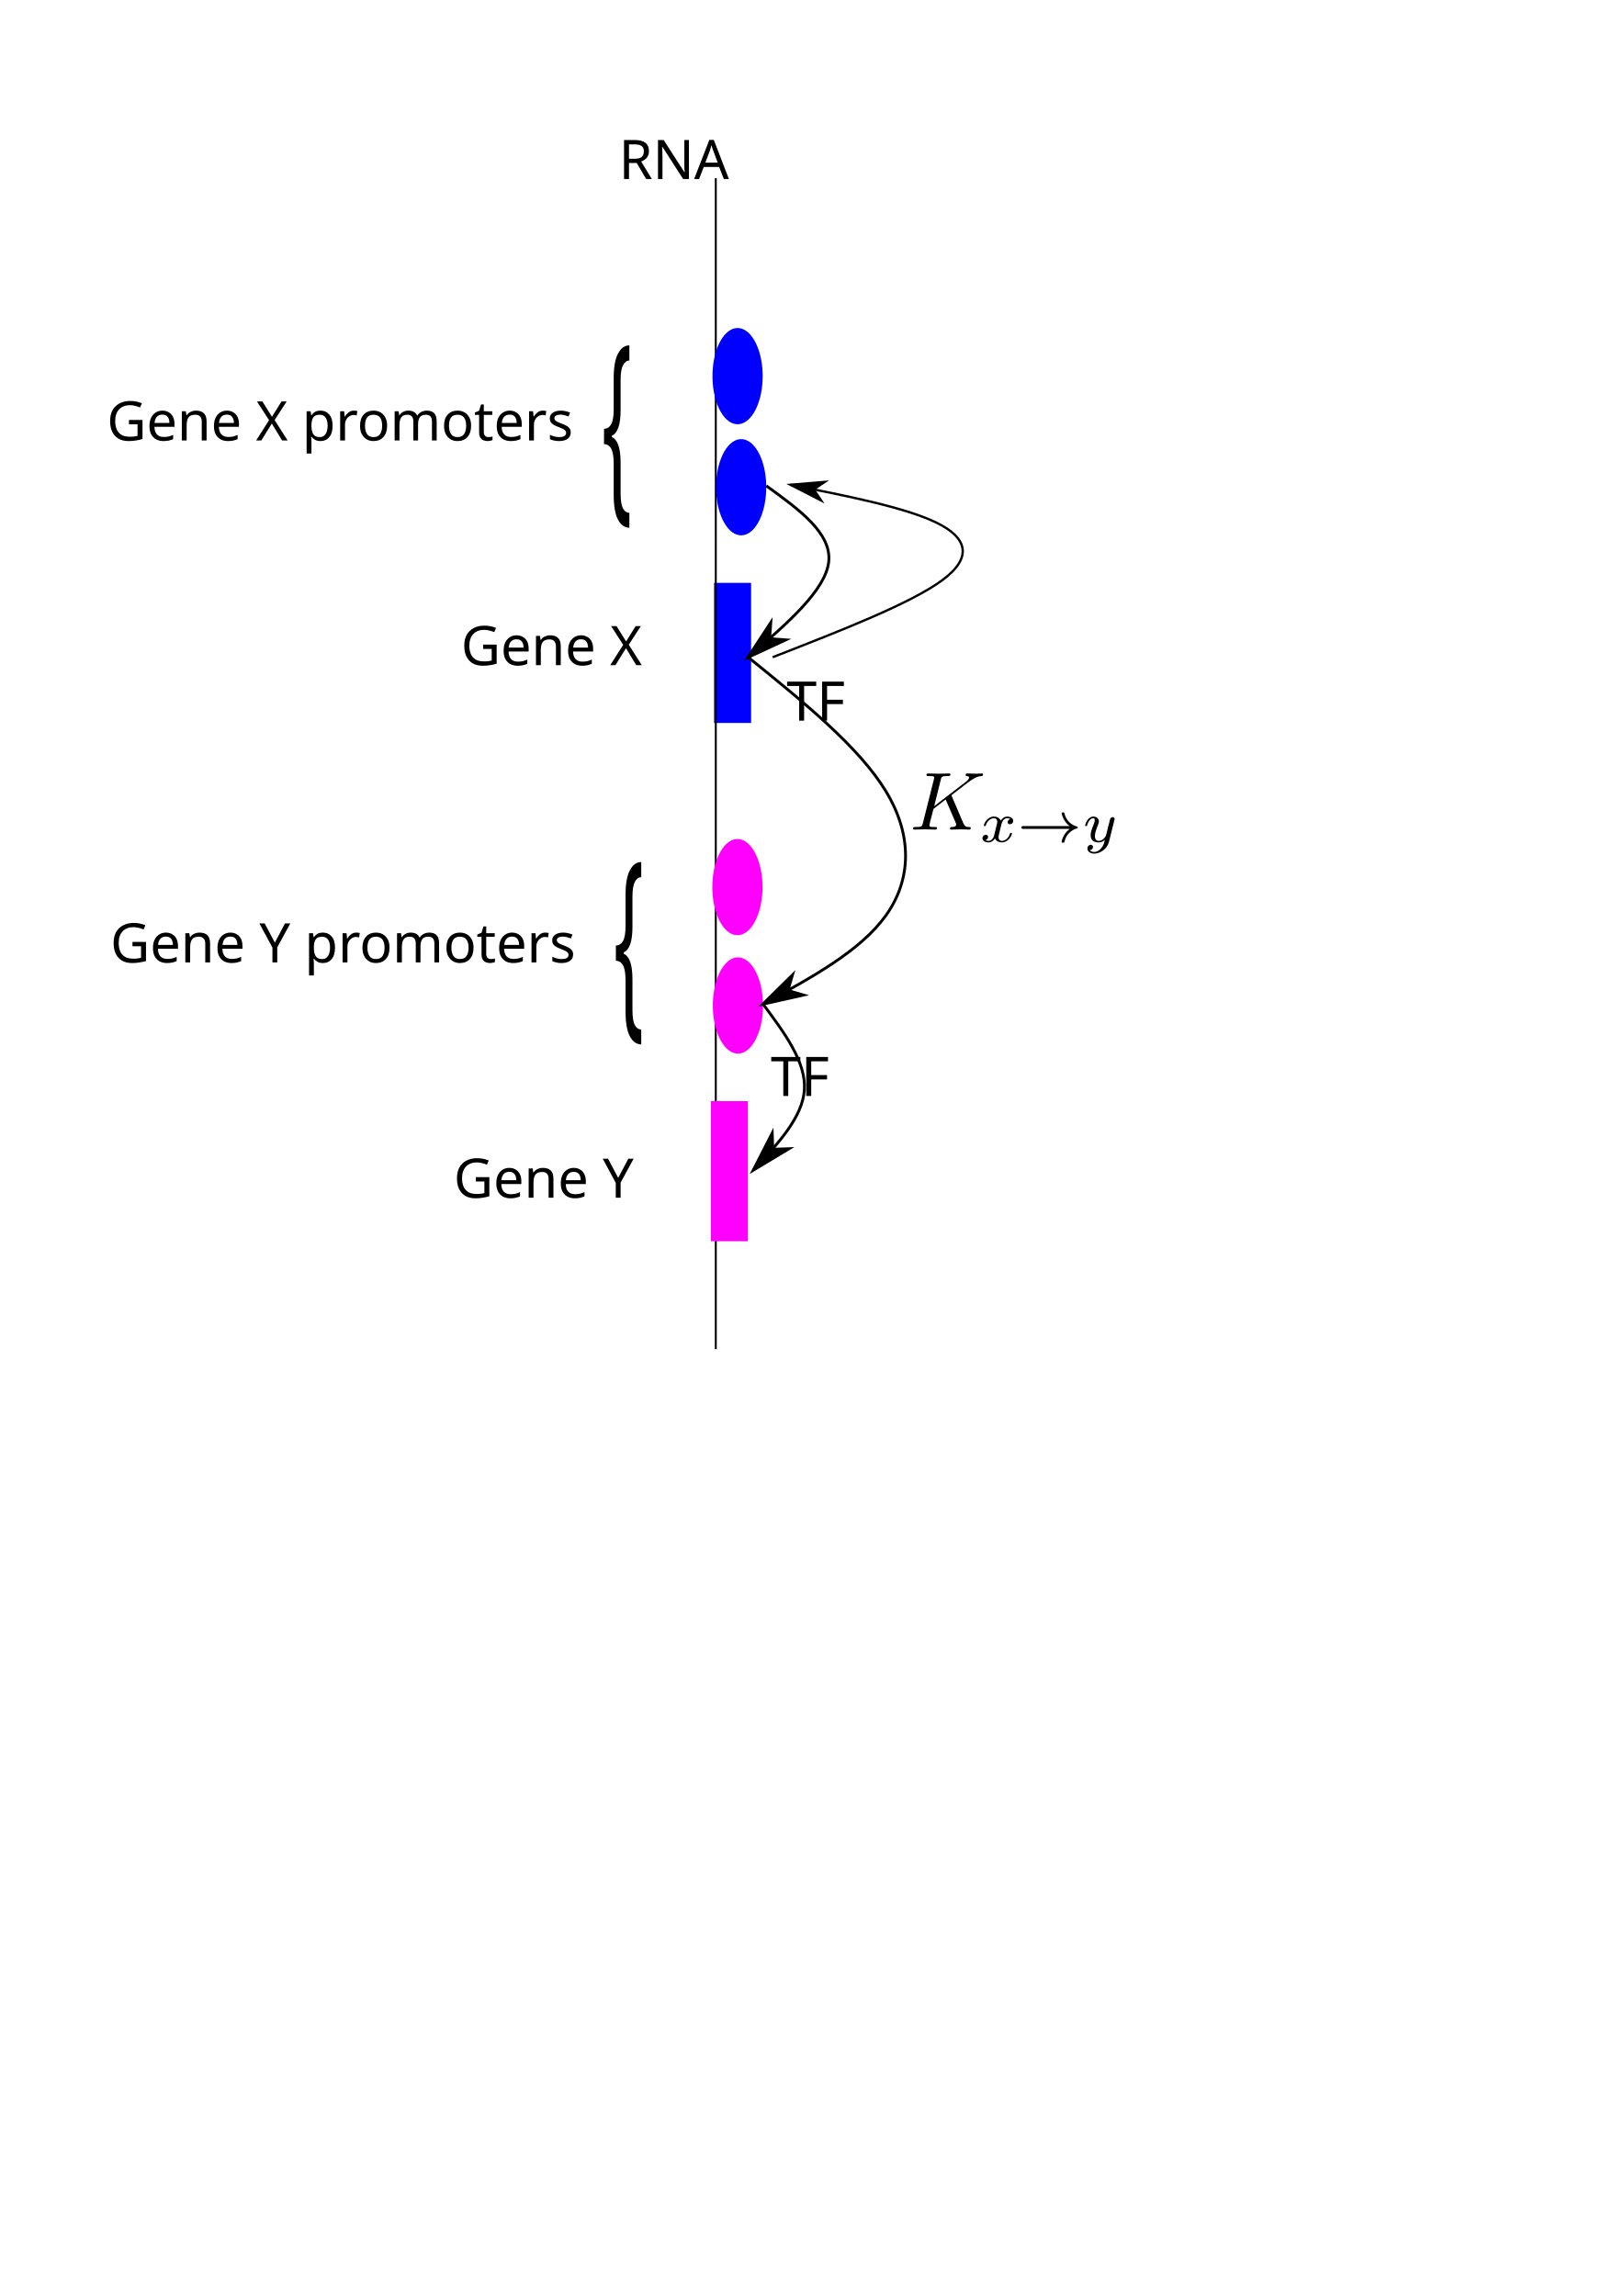
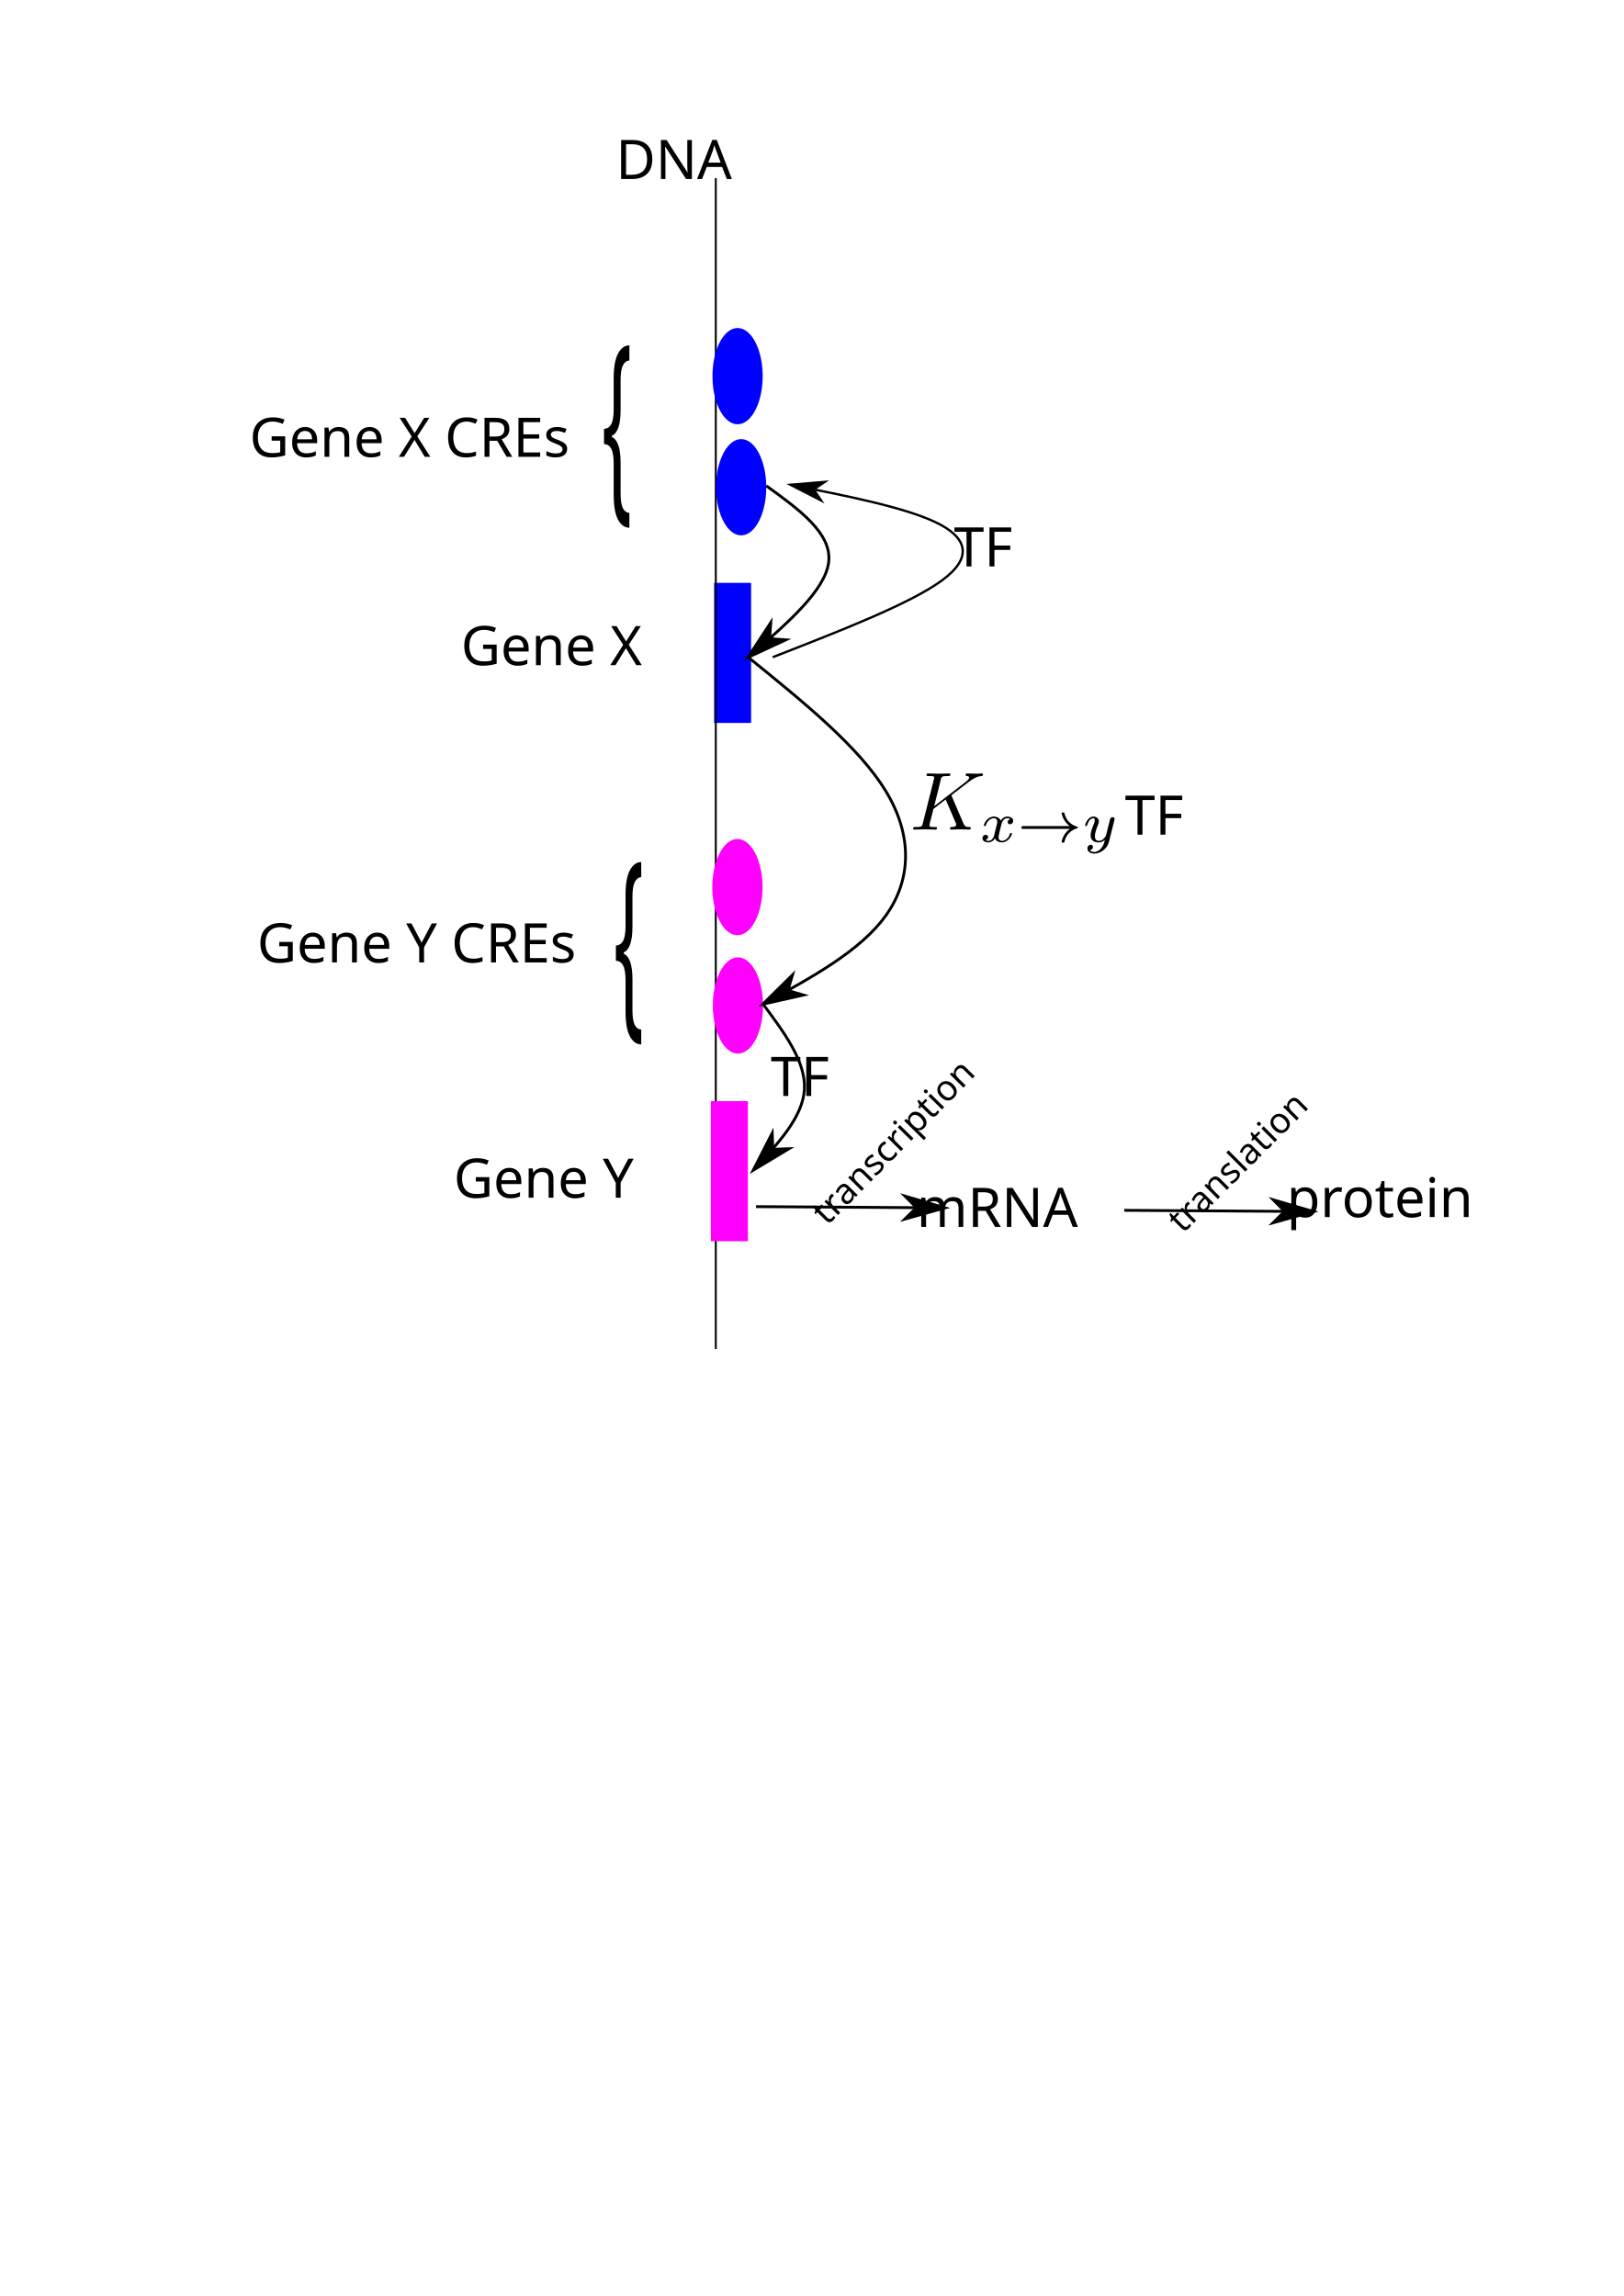
<svg xmlns="http://www.w3.org/2000/svg" xmlns:xlink="http://www.w3.org/1999/xlink" width="210mm" height="297mm" viewBox="0 0 210 297" version="1.1" id="svg8">
  <defs id="defs2">
+     <marker orient="auto" refY="0.0" refX="0.0" id="marker5015" style="overflow:visible;">
+       <path id="path5013" d="M 0.0,0.0 L 5.0,-5.0 L -12.5,0.0 L 5.0,5.0 L 0.0,0.0 z " style="fill-rule:evenodd;stroke:#000000;stroke-width:1pt;stroke-opacity:1;fill:#000000;fill-opacity:1" transform="scale(0.8) rotate(180) translate(12.5,0)" />
+     </marker>
+     <marker orient="auto" refY="0.0" refX="0.0" id="marker4997" style="overflow:visible;">
+       <path id="path4995" d="M 0.0,0.0 L 5.0,-5.0 L -12.5,0.0 L 5.0,5.0 L 0.0,0.0 z " style="fill-rule:evenodd;stroke:#000000;stroke-width:1pt;stroke-opacity:1;fill:#000000;fill-opacity:1" transform="scale(0.8) rotate(180) translate(12.5,0)" />
+     </marker>
+     <marker orient="auto" refY="0.0" refX="0.0" id="marker4987" style="overflow:visible;">
+       <path id="path4727" d="M 0.0,0.0 L 5.0,-5.0 L -12.5,0.0 L 5.0,5.0 L 0.0,0.0 z " style="fill-rule:evenodd;stroke:#000000;stroke-width:1pt;stroke-opacity:1;fill:#000000;fill-opacity:1" transform="scale(0.8) rotate(180) translate(12.5,0)" />
+     </marker>
    <marker style="overflow:visible" id="marker2449" refX="0.0" refY="0.0" orient="auto">
      <path transform="scale(0.8) translate(12.5,0)" style="fill-rule:evenodd;stroke:#000000;stroke-width:1pt;stroke-opacity:1;fill:#000000;fill-opacity:1" d="M 0.0,0.0 L 5.0,-5.0 L -12.5,0.0 L 5.0,5.0 L 0.0,0.0 z " id="path2447" />
    </marker>
    <marker orient="auto" refY="0.0" refX="0.0" id="Arrow1Lstart" style="overflow:visible">
      <path id="path972" d="M 0.0,0.0 L 5.0,-5.0 L -12.5,0.0 L 5.0,5.0 L 0.0,0.0 z " style="fill-rule:evenodd;stroke:#000000;stroke-width:1pt;stroke-opacity:1;fill:#000000;fill-opacity:1" transform="scale(0.8) translate(12.5,0)" />
    </marker>
    <marker orient="auto" refY="0.0" refX="0.0" id="marker2263" style="overflow:visible;">
      <path id="path2261" d="M 0.0,0.0 L 5.0,-5.0 L -12.5,0.0 L 5.0,5.0 L 0.0,0.0 z " style="fill-rule:evenodd;stroke:#000000;stroke-width:1pt;stroke-opacity:1;fill:#000000;fill-opacity:1" transform="scale(0.8) rotate(180) translate(12.5,0)" />
    </marker>
    <marker style="overflow:visible;" id="marker2049" refX="0.0" refY="0.0" orient="auto">
      <path transform="scale(0.8) rotate(180) translate(12.5,0)" style="fill-rule:evenodd;stroke:#000000;stroke-width:1pt;stroke-opacity:1;fill:#000000;fill-opacity:1" d="M 0.0,0.0 L 5.0,-5.0 L -12.5,0.0 L 5.0,5.0 L 0.0,0.0 z " id="path2047" />
    </marker>
    <marker orient="auto" refY="0.0" refX="0.0" id="Arrow1Lend" style="overflow:visible;">
      <path id="path975" d="M 0.0,0.0 L 5.0,-5.0 L -12.5,0.0 L 5.0,5.0 L 0.0,0.0 z " style="fill-rule:evenodd;stroke:#000000;stroke-width:1pt;stroke-opacity:1;fill:#000000;fill-opacity:1" transform="scale(0.8) rotate(180) translate(12.5,0)" />
    </marker>
    <g id="g1860">
      <symbol style="overflow:visible" id="lx-text1831-glyph0-0" overflow="visible">
        <path id="path1839" d="" style="stroke:none" />
      </symbol>
      <symbol style="overflow:visible" id="lx-text1831-glyph0-1" overflow="visible">
        <path id="path1842" d="M 5.078,-4.031 C 5.062,-4.062 5.031,-4.141 5.031,-4.172 c 0,0 0.172,-0.141 0.281,-0.219 l 1.75,-1.344 C 8,-6.438 8.391,-6.469 8.688,-6.5 8.766,-6.516 8.859,-6.516 8.859,-6.703 8.859,-6.734 8.828,-6.812 8.75,-6.812 c -0.219,0 -0.469,0.031 -0.703,0.031 -0.359,0 -0.75,-0.031 -1.109,-0.031 -0.062,0 -0.188,0 -0.188,0.203 0,0.062 0.047,0.094 0.125,0.109 0.219,0.016 0.297,0.062 0.297,0.203 0,0.188 -0.297,0.422 -0.359,0.469 L 2.938,-2.844 3.734,-6.047 C 3.812,-6.406 3.844,-6.5 4.562,-6.5 c 0.25,0 0.344,0 0.344,-0.203 0,-0.078 -0.078,-0.109 -0.141,-0.109 -0.281,0 -1,0.031 -1.281,0.031 C 3.203,-6.781 2.5,-6.812 2.203,-6.812 2.141,-6.812 2,-6.812 2,-6.625 2,-6.5 2.094,-6.5 2.297,-6.5 c 0.125,0 0.312,0.016 0.422,0.016 0.156,0.031 0.219,0.047 0.219,0.172 0,0.031 0,0.062 -0.031,0.188 L 1.562,-0.781 c -0.094,0.391 -0.109,0.469 -0.906,0.469 -0.172,0 -0.281,0 -0.281,0.188 C 0.375,0 0.5,0 0.531,0 0.812,0 1.516,-0.031 1.797,-0.031 2,-0.031 2.219,-0.016 2.438,-0.016 2.656,-0.016 2.875,0 3.078,0 3.156,0 3.281,0 3.281,-0.203 3.281,-0.312 3.188,-0.312 3,-0.312 c -0.375,0 -0.641,0 -0.641,-0.172 0,-0.078 0.047,-0.297 0.078,-0.438 C 2.578,-1.453 2.719,-1.969 2.844,-2.5 l 1.484,-1.156 1.156,2.688 c 0.125,0.266 0.125,0.297 0.125,0.344 0,0.312 -0.438,0.312 -0.531,0.312 -0.109,0 -0.219,0 -0.219,0.203 C 4.859,0 4.984,0 5,0 5.406,0 5.828,-0.031 6.219,-0.031 6.438,-0.031 6.984,0 7.203,0 7.25,0 7.375,0 7.375,-0.203 7.375,-0.312 7.266,-0.312 7.172,-0.312 c -0.406,0 -0.531,-0.094 -0.688,-0.438 z m 0,0" style="stroke:none" />
      </symbol>
      <symbol style="overflow:visible" id="lx-text1831-glyph1-0" overflow="visible">
        <path id="path1845" d="" style="stroke:none" />
      </symbol>
      <symbol style="overflow:visible" id="lx-text1831-glyph1-1" overflow="visible">
        <path id="path1848" d="M 1.734,-0.734 C 1.672,-0.5 1.438,-0.125 1.078,-0.125 c -0.016,0 -0.234,0 -0.375,-0.094 0.281,-0.094 0.312,-0.344 0.312,-0.391 0,-0.156 -0.125,-0.25 -0.281,-0.25 -0.203,0 -0.406,0.156 -0.406,0.422 0,0.344 0.391,0.5 0.734,0.5 0.328,0 0.609,-0.188 0.781,-0.484 C 2.016,-0.062 2.391,0.062 2.672,0.062 c 0.812,0 1.234,-0.859 1.234,-1.062 0,-0.094 -0.094,-0.094 -0.109,-0.094 -0.109,0 -0.109,0.047 -0.141,0.125 -0.141,0.484 -0.562,0.844 -0.953,0.844 -0.281,0 -0.422,-0.188 -0.422,-0.453 0,-0.188 0.172,-0.812 0.359,-1.594 C 2.781,-2.703 3.094,-2.875 3.328,-2.875 c 0.016,0 0.219,0 0.375,0.094 -0.219,0.062 -0.312,0.266 -0.312,0.391 0,0.141 0.125,0.25 0.281,0.25 0.156,0 0.391,-0.125 0.391,-0.422 0,-0.391 -0.453,-0.516 -0.719,-0.516 -0.359,0 -0.641,0.234 -0.781,0.5 -0.125,-0.281 -0.453,-0.5 -0.844,-0.5 C 0.938,-3.078 0.5,-2.219 0.5,-2 c 0,0.078 0.094,0.078 0.109,0.078 0.094,0 0.094,-0.016 0.141,-0.109 C 0.922,-2.578 1.359,-2.875 1.703,-2.875 1.938,-2.875 2.125,-2.75 2.125,-2.422 2.125,-2.281 2.031,-1.938 1.969,-1.688 Z m 0,0" style="stroke:none" />
      </symbol>
      <symbol style="overflow:visible" id="lx-text1831-glyph1-2" overflow="visible">
        <path id="path1851" d="M 3.875,-2.625 C 3.906,-2.719 3.906,-2.734 3.906,-2.781 3.906,-2.922 3.797,-3 3.672,-3 3.594,-3 3.469,-2.969 3.391,-2.844 3.359,-2.797 3.312,-2.578 3.281,-2.438 L 3.125,-1.859 c -0.031,0.172 -0.25,1.047 -0.281,1.125 0,0 -0.312,0.609 -0.844,0.609 -0.484,0 -0.484,-0.453 -0.484,-0.578 0,-0.375 0.156,-0.812 0.375,-1.359 C 1.969,-2.281 2,-2.359 2,-2.484 2,-2.812 1.719,-3.078 1.344,-3.078 0.641,-3.078 0.328,-2.125 0.328,-2 c 0,0.078 0.094,0.078 0.125,0.078 0.094,0 0.094,-0.031 0.125,-0.109 C 0.75,-2.609 1.047,-2.875 1.328,-2.875 1.438,-2.875 1.5,-2.797 1.5,-2.641 c 0,0.172 -0.062,0.312 -0.094,0.406 C 1.062,-1.375 1,-1.125 1,-0.812 1,-0.703 1,-0.375 1.266,-0.141 1.484,0.031 1.781,0.062 1.969,0.062 2.25,0.062 2.5,-0.031 2.719,-0.25 2.641,0.141 2.562,0.438 2.266,0.781 2.078,1 1.797,1.219 1.422,1.219 c -0.047,0 -0.375,0 -0.516,-0.219 0.375,-0.047 0.375,-0.375 0.375,-0.391 0,-0.219 -0.203,-0.266 -0.266,-0.266 -0.172,0 -0.406,0.141 -0.406,0.469 0,0.344 0.328,0.609 0.828,0.609 C 2.141,1.422 3,0.875 3.219,0 Z m 0,0" style="stroke:none" />
      </symbol>
      <symbol style="overflow:visible" id="lx-text1831-glyph2-0" overflow="visible">
        <path id="path1854" d="" style="stroke:none" />
      </symbol>
      <symbol style="overflow:visible" id="lx-text1831-glyph2-1" overflow="visible">
        <path id="path1857" d="m 6.406,-1.578 c -0.875,0.641 -0.984,1.562 -0.984,1.562 0,0.109 0.062,0.109 0.156,0.109 0.125,0 0.156,0 0.188,-0.125 0.047,-0.172 0.156,-0.609 0.516,-1 0.406,-0.422 0.75,-0.531 1.047,-0.625 0.031,-0.016 0.062,-0.047 0.062,-0.078 0,-0.078 -0.031,-0.094 -0.125,-0.125 C 6.266,-2.172 5.906,-2.891 5.75,-3.5 5.734,-3.578 5.672,-3.578 5.578,-3.578 c -0.094,0 -0.156,0 -0.156,0.094 0,0.016 0.062,0.484 0.406,0.969 0.156,0.234 0.359,0.438 0.578,0.594 H 0.812 c -0.109,0 -0.281,0 -0.281,0.172 0,0.172 0.172,0.172 0.281,0.172 z m 0,0" style="stroke:none" />
      </symbol>
    </g>
+     <marker orient="auto" refY="0" refX="0" id="marker5015-3" style="overflow:visible">
+       <path id="path5013-9" d="M 0,0 5,-5 -12.5,0 5,5 Z" style="fill:#000000;fill-opacity:1;fill-rule:evenodd;stroke:#000000;stroke-width:1pt;stroke-opacity:1" transform="matrix(-0.8,0,0,-0.8,-10,0)" />
+     </marker>
  </defs>
  <g id="layer1">
    <rect style="fill:#0000ff;fill-opacity:1;fill-rule:evenodd;stroke:none;stroke-width:0.5;stroke-miterlimit:4;stroke-dasharray:none;stroke-opacity:1" id="rect857" width="18.121" height="4.787" x="75.396" y="-97.143" ry="3.8722663e-07" transform="rotate(90)" />
    <path style="fill:none;stroke:#000000;stroke-width:0.249px;stroke-linecap:butt;stroke-linejoin:miter;stroke-opacity:1" d="M 92.576,23.043 V 174.511" id="path859" />
    <path style="opacity:1;fill:#0000ff;fill-opacity:1;fill-rule:nonzero;stroke:none;stroke-width:0.693;stroke-linecap:square;stroke-miterlimit:4;stroke-dasharray:none;stroke-dashoffset:0;stroke-opacity:1" id="path825-6" d="m 62.839,-99.102 a 6.225,3.247 0 0 1 6.408,3.133 6.225,3.247 0 0 1 -5.973,3.358 6.225,3.247 0 0 1 -6.467,-3.099 6.225,3.247 0 0 1 5.909,-3.389" transform="rotate(90)" />
    <path style="opacity:1;fill:#ff00ff;fill-opacity:1;fill-rule:nonzero;stroke:none;stroke-width:0.693;stroke-linecap:square;stroke-miterlimit:4;stroke-dasharray:none;stroke-dashoffset:0;stroke-opacity:1" id="path825-7" d="m 114.566,-98.62 a 6.225,3.247 0 0 1 6.408,3.133 6.225,3.247 0 0 1 -5.973,3.358 6.225,3.247 0 0 1 -6.467,-3.099 6.225,3.247 0 0 1 5.909,-3.389" transform="rotate(90)" />
    <rect style="fill:#ff00ff;fill-opacity:1;fill-rule:evenodd;stroke:none;stroke-width:0.5;stroke-miterlimit:4;stroke-dasharray:none;stroke-opacity:1" id="rect857-4" width="18.121" height="4.787" x="142.437" y="-96.726" ry="3.8722663e-07" transform="rotate(90)" />
    <path style="opacity:1;fill:#ff00ff;fill-opacity:1;fill-rule:nonzero;stroke:none;stroke-width:0.693;stroke-linecap:square;stroke-miterlimit:4;stroke-dasharray:none;stroke-dashoffset:0;stroke-opacity:1" id="path825-6-4" d="m 129.879,-98.685 a 6.225,3.247 0 0 1 6.408,3.133 6.225,3.247 0 0 1 -5.973,3.358 6.225,3.247 0 0 1 -6.467,-3.099 6.225,3.247 0 0 1 5.909,-3.389" transform="rotate(90)" />
    <text xml:space="preserve" style="font-style:normal;font-variant:normal;font-weight:normal;font-stretch:normal;font-size:7.056px;line-height:0;font-family:sans-serif;-inkscape-font-specification:'sans-serif, Normal';font-variant-ligatures:normal;font-variant-caps:normal;font-variant-numeric:normal;font-feature-settings:normal;text-align:center;letter-spacing:0px;word-spacing:0px;writing-mode:lr-tb;text-anchor:middle;fill:#000000;fill-opacity:1;stroke:none;stroke-width:0.265" x="75.905" y="86.039" id="text913">
      <tspan id="tspan911" x="75.905" y="86.039" style="stroke-width:0.265">Gene X</tspan>
    </text>
-     <text xml:space="preserve" style="font-style:normal;font-variant:normal;font-weight:normal;font-stretch:normal;font-size:7.056px;line-height:0;font-family:sans-serif;-inkscape-font-specification:'sans-serif, Normal';font-variant-ligatures:normal;font-variant-caps:normal;font-variant-numeric:normal;font-feature-settings:normal;text-align:center;letter-spacing:0px;word-spacing:0px;writing-mode:lr-tb;text-anchor:middle;fill:#000000;fill-opacity:1;stroke:none;stroke-width:0.265" x="48.552" y="56.976" id="text917">
-       <tspan id="tspan915" x="48.552" y="56.976" style="stroke-width:0.265">Gene X promoters</tspan>
+     <text xml:space="preserve" style="font-style:normal;font-variant:normal;font-weight:normal;font-stretch:normal;font-size:7.056px;line-height:0;font-family:sans-serif;-inkscape-font-specification:'sans-serif, Normal';font-variant-ligatures:normal;font-variant-caps:normal;font-variant-numeric:normal;font-feature-settings:normal;text-align:center;letter-spacing:0px;word-spacing:0px;writing-mode:lr-tb;text-anchor:middle;fill:#000000;fill-opacity:1;stroke:none;stroke-width:0.265" x="57.548" y="59.092" id="text917">
+       <tspan id="tspan915" x="57.548" y="59.092" style="stroke-width:0.265">Gene X CREs</tspan>
    </text>
    <path style="opacity:1;fill:#0000ff;fill-opacity:1;fill-rule:nonzero;stroke:none;stroke-width:0.693;stroke-linecap:square;stroke-miterlimit:4;stroke-dasharray:none;stroke-dashoffset:0;stroke-opacity:1" id="path825-6-44" d="m 48.469,-98.64 a 6.225,3.247 0 0 1 6.408,3.133 6.225,3.247 0 0 1 -5.973,3.358 6.225,3.247 0 0 1 -6.467,-3.099 6.225,3.247 0 0 1 5.909,-3.389" transform="rotate(90)" />
    <text xml:space="preserve" style="font-style:normal;font-variant:normal;font-weight:normal;font-stretch:normal;font-size:16.649px;line-height:0;font-family:sans-serif;-inkscape-font-specification:'sans-serif, Normal';font-variant-ligatures:normal;font-variant-caps:normal;font-variant-numeric:normal;font-feature-settings:normal;text-align:center;letter-spacing:0px;word-spacing:0px;writing-mode:lr-tb;text-anchor:middle;fill:#000000;fill-opacity:1;stroke:none;stroke-width:0.624" x="140.501" y="39.375" id="text936" transform="scale(0.6152042,1.625477)">
      <tspan id="tspan934" x="140.501" y="39.375" style="stroke-width:0.624">{</tspan>
    </text>
    <text xml:space="preserve" style="font-style:normal;font-variant:normal;font-weight:normal;font-stretch:normal;font-size:7.056px;line-height:0;font-family:sans-serif;-inkscape-font-specification:'sans-serif, Normal';font-variant-ligatures:normal;font-variant-caps:normal;font-variant-numeric:normal;font-feature-settings:normal;text-align:center;letter-spacing:0px;word-spacing:0px;writing-mode:lr-tb;text-anchor:middle;fill:#000000;fill-opacity:1;stroke:none;stroke-width:0.265" x="74.89" y="154.928" id="text913-5">
      <tspan id="tspan911-1" x="74.89" y="154.928" style="stroke-width:0.265">Gene Y</tspan>
    </text>
-     <text xml:space="preserve" style="font-style:normal;font-variant:normal;font-weight:normal;font-stretch:normal;font-size:7.056px;line-height:0;font-family:sans-serif;-inkscape-font-specification:'sans-serif, Normal';font-variant-ligatures:normal;font-variant-caps:normal;font-variant-numeric:normal;font-feature-settings:normal;text-align:center;letter-spacing:0px;word-spacing:0px;writing-mode:lr-tb;text-anchor:middle;fill:#000000;fill-opacity:1;stroke:none;stroke-width:0.265" x="50.769" y="124.497" id="text917-2">
-       <tspan id="tspan915-4" x="50.769" y="124.497" style="stroke-width:0.265">Gene Y promoters</tspan>
-       <tspan x="50.769" y="124.497" style="stroke-width:0.265" id="tspan2035" />
+     <text xml:space="preserve" style="font-style:normal;font-variant:normal;font-weight:normal;font-stretch:normal;font-size:7.056px;line-height:0;font-family:sans-serif;-inkscape-font-specification:'sans-serif, Normal';font-variant-ligatures:normal;font-variant-caps:normal;font-variant-numeric:normal;font-feature-settings:normal;text-align:center;letter-spacing:0px;word-spacing:0px;writing-mode:lr-tb;text-anchor:middle;fill:#000000;fill-opacity:1;stroke:none;stroke-width:0.265" x="60.294" y="124.497" id="text917-2">
+       <tspan id="tspan915-4" x="60.294" y="124.497" style="stroke-width:0.265">Gene Y CREs</tspan>
+       <tspan x="60.294" y="124.497" style="stroke-width:0.265" id="tspan2035" />
    </text>
    <text xml:space="preserve" style="font-style:normal;font-variant:normal;font-weight:normal;font-stretch:normal;font-size:16.649px;line-height:0;font-family:sans-serif;-inkscape-font-specification:'sans-serif, Normal';font-variant-ligatures:normal;font-variant-caps:normal;font-variant-numeric:normal;font-feature-settings:normal;text-align:center;letter-spacing:0px;word-spacing:0px;writing-mode:lr-tb;text-anchor:middle;fill:#000000;fill-opacity:1;stroke:none;stroke-width:0.624" x="142.993" y="80.494" id="text936-6" transform="scale(0.6152042,1.625477)">
      <tspan id="tspan934-4" x="142.993" y="80.494" style="stroke-width:0.624">{</tspan>
    </text>
    <path style="fill:none;stroke:#000000;stroke-width:0.365;stroke-linecap:butt;stroke-linejoin:miter;stroke-opacity:1;stroke-miterlimit:4;stroke-dasharray:none;marker-end:url(#Arrow1Lend)" d="m 96.762,85.013 c 7.18,5.813 14.36,11.625 17.837,17.378 3.476,5.753 3.248,11.456 -0.021,16.028 -3.27,4.572 -9.581,8.016 -15.892,11.46" id="path968" />
    <g id="lx-text1831" transform="matrix(1.06588,0,0,1.06588,117.6925,107.3118)">
      <defs id="defs1862">
        <g id="g2018">
          <symbol style="overflow:visible" id="symbol1992" overflow="visible">
            <path id="path1990" d="" style="stroke:none" />
          </symbol>
          <symbol style="overflow:visible" id="symbol1996" overflow="visible">
            <path id="path1994" d="M 5.078,-4.031 C 5.062,-4.062 5.031,-4.141 5.031,-4.172 c 0,0 0.172,-0.141 0.281,-0.219 l 1.75,-1.344 C 8,-6.438 8.391,-6.469 8.688,-6.5 8.766,-6.516 8.859,-6.516 8.859,-6.703 8.859,-6.734 8.828,-6.812 8.75,-6.812 c -0.219,0 -0.469,0.031 -0.703,0.031 -0.359,0 -0.75,-0.031 -1.109,-0.031 -0.062,0 -0.188,0 -0.188,0.203 0,0.062 0.047,0.094 0.125,0.109 0.219,0.016 0.297,0.062 0.297,0.203 0,0.188 -0.297,0.422 -0.359,0.469 L 2.938,-2.844 3.734,-6.047 C 3.812,-6.406 3.844,-6.5 4.562,-6.5 c 0.25,0 0.344,0 0.344,-0.203 0,-0.078 -0.078,-0.109 -0.141,-0.109 -0.281,0 -1,0.031 -1.281,0.031 C 3.203,-6.781 2.5,-6.812 2.203,-6.812 2.141,-6.812 2,-6.812 2,-6.625 2,-6.5 2.094,-6.5 2.297,-6.5 c 0.125,0 0.312,0.016 0.422,0.016 0.156,0.031 0.219,0.047 0.219,0.172 0,0.031 0,0.062 -0.031,0.188 L 1.562,-0.781 c -0.094,0.391 -0.109,0.469 -0.906,0.469 -0.172,0 -0.281,0 -0.281,0.188 C 0.375,0 0.5,0 0.531,0 0.812,0 1.516,-0.031 1.797,-0.031 2,-0.031 2.219,-0.016 2.438,-0.016 2.656,-0.016 2.875,0 3.078,0 3.156,0 3.281,0 3.281,-0.203 3.281,-0.312 3.188,-0.312 3,-0.312 c -0.375,0 -0.641,0 -0.641,-0.172 0,-0.078 0.047,-0.297 0.078,-0.438 C 2.578,-1.453 2.719,-1.969 2.844,-2.5 l 1.484,-1.156 1.156,2.688 c 0.125,0.266 0.125,0.297 0.125,0.344 0,0.312 -0.438,0.312 -0.531,0.312 -0.109,0 -0.219,0 -0.219,0.203 C 4.859,0 4.984,0 5,0 5.406,0 5.828,-0.031 6.219,-0.031 6.438,-0.031 6.984,0 7.203,0 7.25,0 7.375,0 7.375,-0.203 7.375,-0.312 7.266,-0.312 7.172,-0.312 c -0.406,0 -0.531,-0.094 -0.688,-0.438 z m 0,0" style="stroke:none" />
          </symbol>
          <symbol style="overflow:visible" id="symbol2000" overflow="visible">
            <path id="path1998" d="" style="stroke:none" />
          </symbol>
          <symbol style="overflow:visible" id="symbol2004" overflow="visible">
            <path id="path2002" d="M 1.734,-0.734 C 1.672,-0.5 1.438,-0.125 1.078,-0.125 c -0.016,0 -0.234,0 -0.375,-0.094 0.281,-0.094 0.312,-0.344 0.312,-0.391 0,-0.156 -0.125,-0.25 -0.281,-0.25 -0.203,0 -0.406,0.156 -0.406,0.422 0,0.344 0.391,0.5 0.734,0.5 0.328,0 0.609,-0.188 0.781,-0.484 C 2.016,-0.062 2.391,0.062 2.672,0.062 c 0.812,0 1.234,-0.859 1.234,-1.062 0,-0.094 -0.094,-0.094 -0.109,-0.094 -0.109,0 -0.109,0.047 -0.141,0.125 -0.141,0.484 -0.562,0.844 -0.953,0.844 -0.281,0 -0.422,-0.188 -0.422,-0.453 0,-0.188 0.172,-0.812 0.359,-1.594 C 2.781,-2.703 3.094,-2.875 3.328,-2.875 c 0.016,0 0.219,0 0.375,0.094 -0.219,0.062 -0.312,0.266 -0.312,0.391 0,0.141 0.125,0.25 0.281,0.25 0.156,0 0.391,-0.125 0.391,-0.422 0,-0.391 -0.453,-0.516 -0.719,-0.516 -0.359,0 -0.641,0.234 -0.781,0.5 -0.125,-0.281 -0.453,-0.5 -0.844,-0.5 C 0.938,-3.078 0.5,-2.219 0.5,-2 c 0,0.078 0.094,0.078 0.109,0.078 0.094,0 0.094,-0.016 0.141,-0.109 C 0.922,-2.578 1.359,-2.875 1.703,-2.875 1.938,-2.875 2.125,-2.75 2.125,-2.422 2.125,-2.281 2.031,-1.938 1.969,-1.688 Z m 0,0" style="stroke:none" />
          </symbol>
          <symbol style="overflow:visible" id="symbol2008" overflow="visible">
            <path id="path2006" d="M 3.875,-2.625 C 3.906,-2.719 3.906,-2.734 3.906,-2.781 3.906,-2.922 3.797,-3 3.672,-3 3.594,-3 3.469,-2.969 3.391,-2.844 3.359,-2.797 3.312,-2.578 3.281,-2.438 L 3.125,-1.859 c -0.031,0.172 -0.25,1.047 -0.281,1.125 0,0 -0.312,0.609 -0.844,0.609 -0.484,0 -0.484,-0.453 -0.484,-0.578 0,-0.375 0.156,-0.812 0.375,-1.359 C 1.969,-2.281 2,-2.359 2,-2.484 2,-2.812 1.719,-3.078 1.344,-3.078 0.641,-3.078 0.328,-2.125 0.328,-2 c 0,0.078 0.094,0.078 0.125,0.078 0.094,0 0.094,-0.031 0.125,-0.109 C 0.75,-2.609 1.047,-2.875 1.328,-2.875 1.438,-2.875 1.5,-2.797 1.5,-2.641 c 0,0.172 -0.062,0.312 -0.094,0.406 C 1.062,-1.375 1,-1.125 1,-0.812 1,-0.703 1,-0.375 1.266,-0.141 1.484,0.031 1.781,0.062 1.969,0.062 2.25,0.062 2.5,-0.031 2.719,-0.25 2.641,0.141 2.562,0.438 2.266,0.781 2.078,1 1.797,1.219 1.422,1.219 c -0.047,0 -0.375,0 -0.516,-0.219 0.375,-0.047 0.375,-0.375 0.375,-0.391 0,-0.219 -0.203,-0.266 -0.266,-0.266 -0.172,0 -0.406,0.141 -0.406,0.469 0,0.344 0.328,0.609 0.828,0.609 C 2.141,1.422 3,0.875 3.219,0 Z m 0,0" style="stroke:none" />
          </symbol>
          <symbol style="overflow:visible" id="symbol2012" overflow="visible">
            <path id="path2010" d="" style="stroke:none" />
          </symbol>
          <symbol style="overflow:visible" id="symbol2016" overflow="visible">
            <path id="path2014" d="m 6.406,-1.578 c -0.875,0.641 -0.984,1.562 -0.984,1.562 0,0.109 0.062,0.109 0.156,0.109 0.125,0 0.156,0 0.188,-0.125 0.047,-0.172 0.156,-0.609 0.516,-1 0.406,-0.422 0.75,-0.531 1.047,-0.625 0.031,-0.016 0.062,-0.047 0.062,-0.078 0,-0.078 -0.031,-0.094 -0.125,-0.125 C 6.266,-2.172 5.906,-2.891 5.75,-3.5 5.734,-3.578 5.672,-3.578 5.578,-3.578 c -0.094,0 -0.156,0 -0.156,0.094 0,0.016 0.062,0.484 0.406,0.969 0.156,0.234 0.359,0.438 0.578,0.594 H 0.812 c -0.109,0 -0.281,0 -0.281,0.172 0,0.172 0.172,0.172 0.281,0.172 z m 0,0" style="stroke:none" />
          </symbol>
        </g>
      </defs>
      <g id="lx-text1831-surface1">
        <g id="g1866" style="fill:#000000;fill-opacity:1">
          <use height="100%" width="100%" id="use1864" y="0" x="0" xlink:href="#lx-text1831-glyph0-1" />
        </g>
        <g id="g1870" style="fill:#000000;fill-opacity:1">
          <use height="100%" width="100%" id="use1868" y="1.495" x="8.462" xlink:href="#lx-text1831-glyph1-1" />
        </g>
        <g id="g1874" style="fill:#000000;fill-opacity:1">
          <use height="100%" width="100%" id="use1872" y="1.495" x="12.979" xlink:href="#lx-text1831-glyph2-1" />
        </g>
        <g id="g1878" style="fill:#000000;fill-opacity:1">
          <use height="100%" width="100%" id="use1876" y="1.495" x="20.922" xlink:href="#lx-text1831-glyph1-2" />
        </g>
      </g>
    </g>
    <text xml:space="preserve" style="font-style:normal;font-variant:normal;font-weight:normal;font-stretch:normal;font-size:7.056px;line-height:0;font-family:sans-serif;-inkscape-font-specification:'sans-serif, Normal';font-variant-ligatures:normal;font-variant-caps:normal;font-variant-numeric:normal;font-feature-settings:normal;text-align:center;letter-spacing:0px;word-spacing:0px;writing-mode:lr-tb;text-anchor:middle;fill:#000000;fill-opacity:1;stroke:none;stroke-width:0.265" x="91.739" y="23.159" id="text2033">
-       <tspan id="tspan2031" x="91.739" y="23.159" style="stroke-width:0.265">RNA</tspan>
+       <tspan id="tspan2031" x="91.739" y="23.159" style="stroke-width:0.265">DNA</tspan>
    </text>
    <path style="fill:none;stroke:#000000;stroke-width:0.365;stroke-linecap:butt;stroke-linejoin:miter;stroke-opacity:1;stroke-miterlimit:4;stroke-dasharray:none;marker-end:url(#marker2049)" d="m 98.685,129.879 c 2.778,3.736 5.556,7.472 5.35,11.049 -0.206,3.577 -3.398,6.997 -6.589,10.416" id="path2037" />
    <text xml:space="preserve" style="font-style:normal;font-variant:normal;font-weight:normal;font-stretch:normal;font-size:7.056px;line-height:0;font-family:sans-serif;-inkscape-font-specification:'sans-serif, Normal';font-variant-ligatures:normal;font-variant-caps:normal;font-variant-numeric:normal;font-feature-settings:normal;text-align:center;letter-spacing:0px;word-spacing:0px;writing-mode:lr-tb;text-anchor:middle;fill:#000000;fill-opacity:1;stroke:none;stroke-width:0.265" x="108.045" y="141.771" id="text2095">
      <tspan id="tspan2093" x="108.045" y="141.771" style="stroke-width:0.265">TF</tspan>
    </text>
    <text xml:space="preserve" style="font-style:normal;font-variant:normal;font-weight:normal;font-stretch:normal;font-size:7.056px;line-height:0;font-family:sans-serif;-inkscape-font-specification:'sans-serif, Normal';font-variant-ligatures:normal;font-variant-caps:normal;font-variant-numeric:normal;font-feature-settings:normal;text-align:center;letter-spacing:0px;word-spacing:0px;writing-mode:lr-tb;text-anchor:middle;fill:#000000;fill-opacity:1;stroke:none;stroke-width:0.265" x="127.534" y="116.127" id="text2099">
      <tspan id="tspan2097" x="127.534" y="117.96" style="stroke-width:0.265" />
      <tspan x="127.534" y="117.96" style="stroke-width:0.265" id="tspan2101" />
    </text>
-     <text xml:space="preserve" style="font-style:normal;font-variant:normal;font-weight:normal;font-stretch:normal;font-size:7.056px;line-height:0;font-family:sans-serif;-inkscape-font-specification:'sans-serif, Normal';font-variant-ligatures:normal;font-variant-caps:normal;font-variant-numeric:normal;font-feature-settings:normal;text-align:center;letter-spacing:0px;word-spacing:0px;writing-mode:lr-tb;text-anchor:middle;fill:#000000;fill-opacity:1;stroke:none;stroke-width:0.265" x="110.097" y="93.219" id="text2105">
-       <tspan id="tspan2103" x="110.097" y="93.219" style="stroke-width:0.265">TF</tspan>
+     <text xml:space="preserve" style="font-style:normal;font-variant:normal;font-weight:normal;font-stretch:normal;font-size:7.056px;line-height:0;font-family:sans-serif;-inkscape-font-specification:'sans-serif, Normal';font-variant-ligatures:normal;font-variant-caps:normal;font-variant-numeric:normal;font-feature-settings:normal;text-align:center;letter-spacing:0px;word-spacing:0px;writing-mode:lr-tb;text-anchor:middle;fill:#000000;fill-opacity:1;stroke:none;stroke-width:0.265" x="153.857" y="107.967" id="text2105">
+       <tspan id="tspan2103" x="153.857" y="107.967" style="stroke-width:0.265">TF</tspan>
    </text>
    <path style="fill:none;stroke:#000000;stroke-width:0.365;stroke-linecap:butt;stroke-linejoin:miter;stroke-opacity:1;marker-start:url(#Arrow1Lstart);stroke-miterlimit:4;stroke-dasharray:none" d="m 96.762,85.013 c 5.015,-4.331 10.03,-8.662 10.42,-12.358 0.39,-3.695 -3.845,-6.756 -8.08,-9.817" id="path2107" />
    <path style="fill:none;stroke:#000000;stroke-width:0.3;stroke-linecap:butt;stroke-linejoin:miter;stroke-miterlimit:4;stroke-dasharray:none;stroke-opacity:1;marker-start:url(#marker2449)" d="m 99.099,62.714 c 7.343,1.454 14.685,2.908 18.748,4.848 4.062,1.94 4.892,4.511 0.831,7.5 -4.061,2.99 -12.988,6.47 -21.916,9.95" id="path2169" transform="translate(3.175)" />
+     <text xml:space="preserve" style="font-style:normal;font-variant:normal;font-weight:normal;font-stretch:normal;font-size:7.056px;line-height:0;font-family:sans-serif;-inkscape-font-specification:'sans-serif, Normal';font-variant-ligatures:normal;font-variant-caps:normal;font-variant-numeric:normal;font-feature-settings:normal;text-align:center;letter-spacing:0px;word-spacing:0px;writing-mode:lr-tb;text-anchor:middle;fill:#000000;fill-opacity:1;stroke:none;stroke-width:0.265" x="131.742" y="73.275" id="text2105-1">
+       <tspan id="tspan2103-3" x="131.742" y="73.275" style="stroke-width:0.265">TF</tspan>
+     </text>
+     <text xml:space="preserve" style="font-style:normal;font-variant:normal;font-weight:normal;font-stretch:normal;font-size:7.056px;line-height:0;font-family:sans-serif;-inkscape-font-specification:'sans-serif, Normal';font-variant-ligatures:normal;font-variant-caps:normal;font-variant-numeric:normal;font-feature-settings:normal;text-align:center;letter-spacing:0px;word-spacing:0px;writing-mode:lr-tb;text-anchor:middle;fill:#000000;fill-opacity:1;stroke:none;stroke-width:0.265" x="133.567" y="158.707" id="text4991">
+       <tspan id="tspan4989" x="133.567" y="158.707" style="stroke-width:0.265">mRNA</tspan>
+     </text>
+     <text xml:space="preserve" style="font-style:normal;font-variant:normal;font-weight:normal;font-stretch:normal;font-size:7.056px;line-height:0;font-family:sans-serif;-inkscape-font-specification:'sans-serif, Normal';font-variant-ligatures:normal;font-variant-caps:normal;font-variant-numeric:normal;font-feature-settings:normal;text-align:center;letter-spacing:0px;word-spacing:0px;writing-mode:lr-tb;text-anchor:middle;fill:#000000;fill-opacity:1;stroke:none;stroke-width:0.265" x="183.048" y="157.439" id="text5001">
+       <tspan id="tspan4999" x="183.048" y="157.439" style="stroke-width:0.265">protein</tspan>
+     </text>
+     <text xml:space="preserve" style="font-style:normal;font-variant:normal;font-weight:normal;font-stretch:normal;font-size:7.056px;line-height:0;font-family:sans-serif;-inkscape-font-specification:'sans-serif, Normal';font-variant-ligatures:normal;font-variant-caps:normal;font-variant-numeric:normal;font-feature-settings:normal;text-align:center;letter-spacing:0px;word-spacing:0px;writing-mode:lr-tb;text-anchor:middle;fill:#000000;fill-opacity:1;stroke:none;stroke-width:0.265" x="-19.586" y="187.502" id="text5005" transform="rotate(-45.43887)">
+       <tspan id="tspan5003" x="-19.586" y="187.502" style="font-size:4.586px;stroke-width:0.265">transcription</tspan>
+     </text>
+     <text xml:space="preserve" style="font-style:normal;font-variant:normal;font-weight:normal;font-stretch:normal;font-size:7.056px;line-height:0;font-family:sans-serif;-inkscape-font-specification:'sans-serif, Normal';font-variant-ligatures:normal;font-variant-caps:normal;font-variant-numeric:normal;font-feature-settings:normal;text-align:center;letter-spacing:0px;word-spacing:0px;writing-mode:lr-tb;text-anchor:middle;fill:#000000;fill-opacity:1;stroke:none;stroke-width:0.265" x="11.685" y="221.047" id="text5009" transform="rotate(-44.9496)">
+       <tspan id="tspan5007" x="11.685" y="221.047" style="font-size:4.586px;stroke-width:0.265">translation</tspan>
+     </text>
+     <path style="fill:none;stroke:#000000;stroke-width:0.365;stroke-linecap:butt;stroke-linejoin:miter;stroke-miterlimit:4;stroke-dasharray:none;stroke-opacity:1;marker-end:url(#marker5015)" d="m 97.784,156.083 24.401,0.158" id="path5011" />
+     <path style="fill:none;stroke:#000000;stroke-width:0.365;stroke-linecap:butt;stroke-linejoin:miter;stroke-miterlimit:4;stroke-dasharray:none;stroke-opacity:1;marker-end:url(#marker5015-3)" d="m 145.414,156.561 24.401,0.158" id="path5011-2" />
  </g>
</svg>
